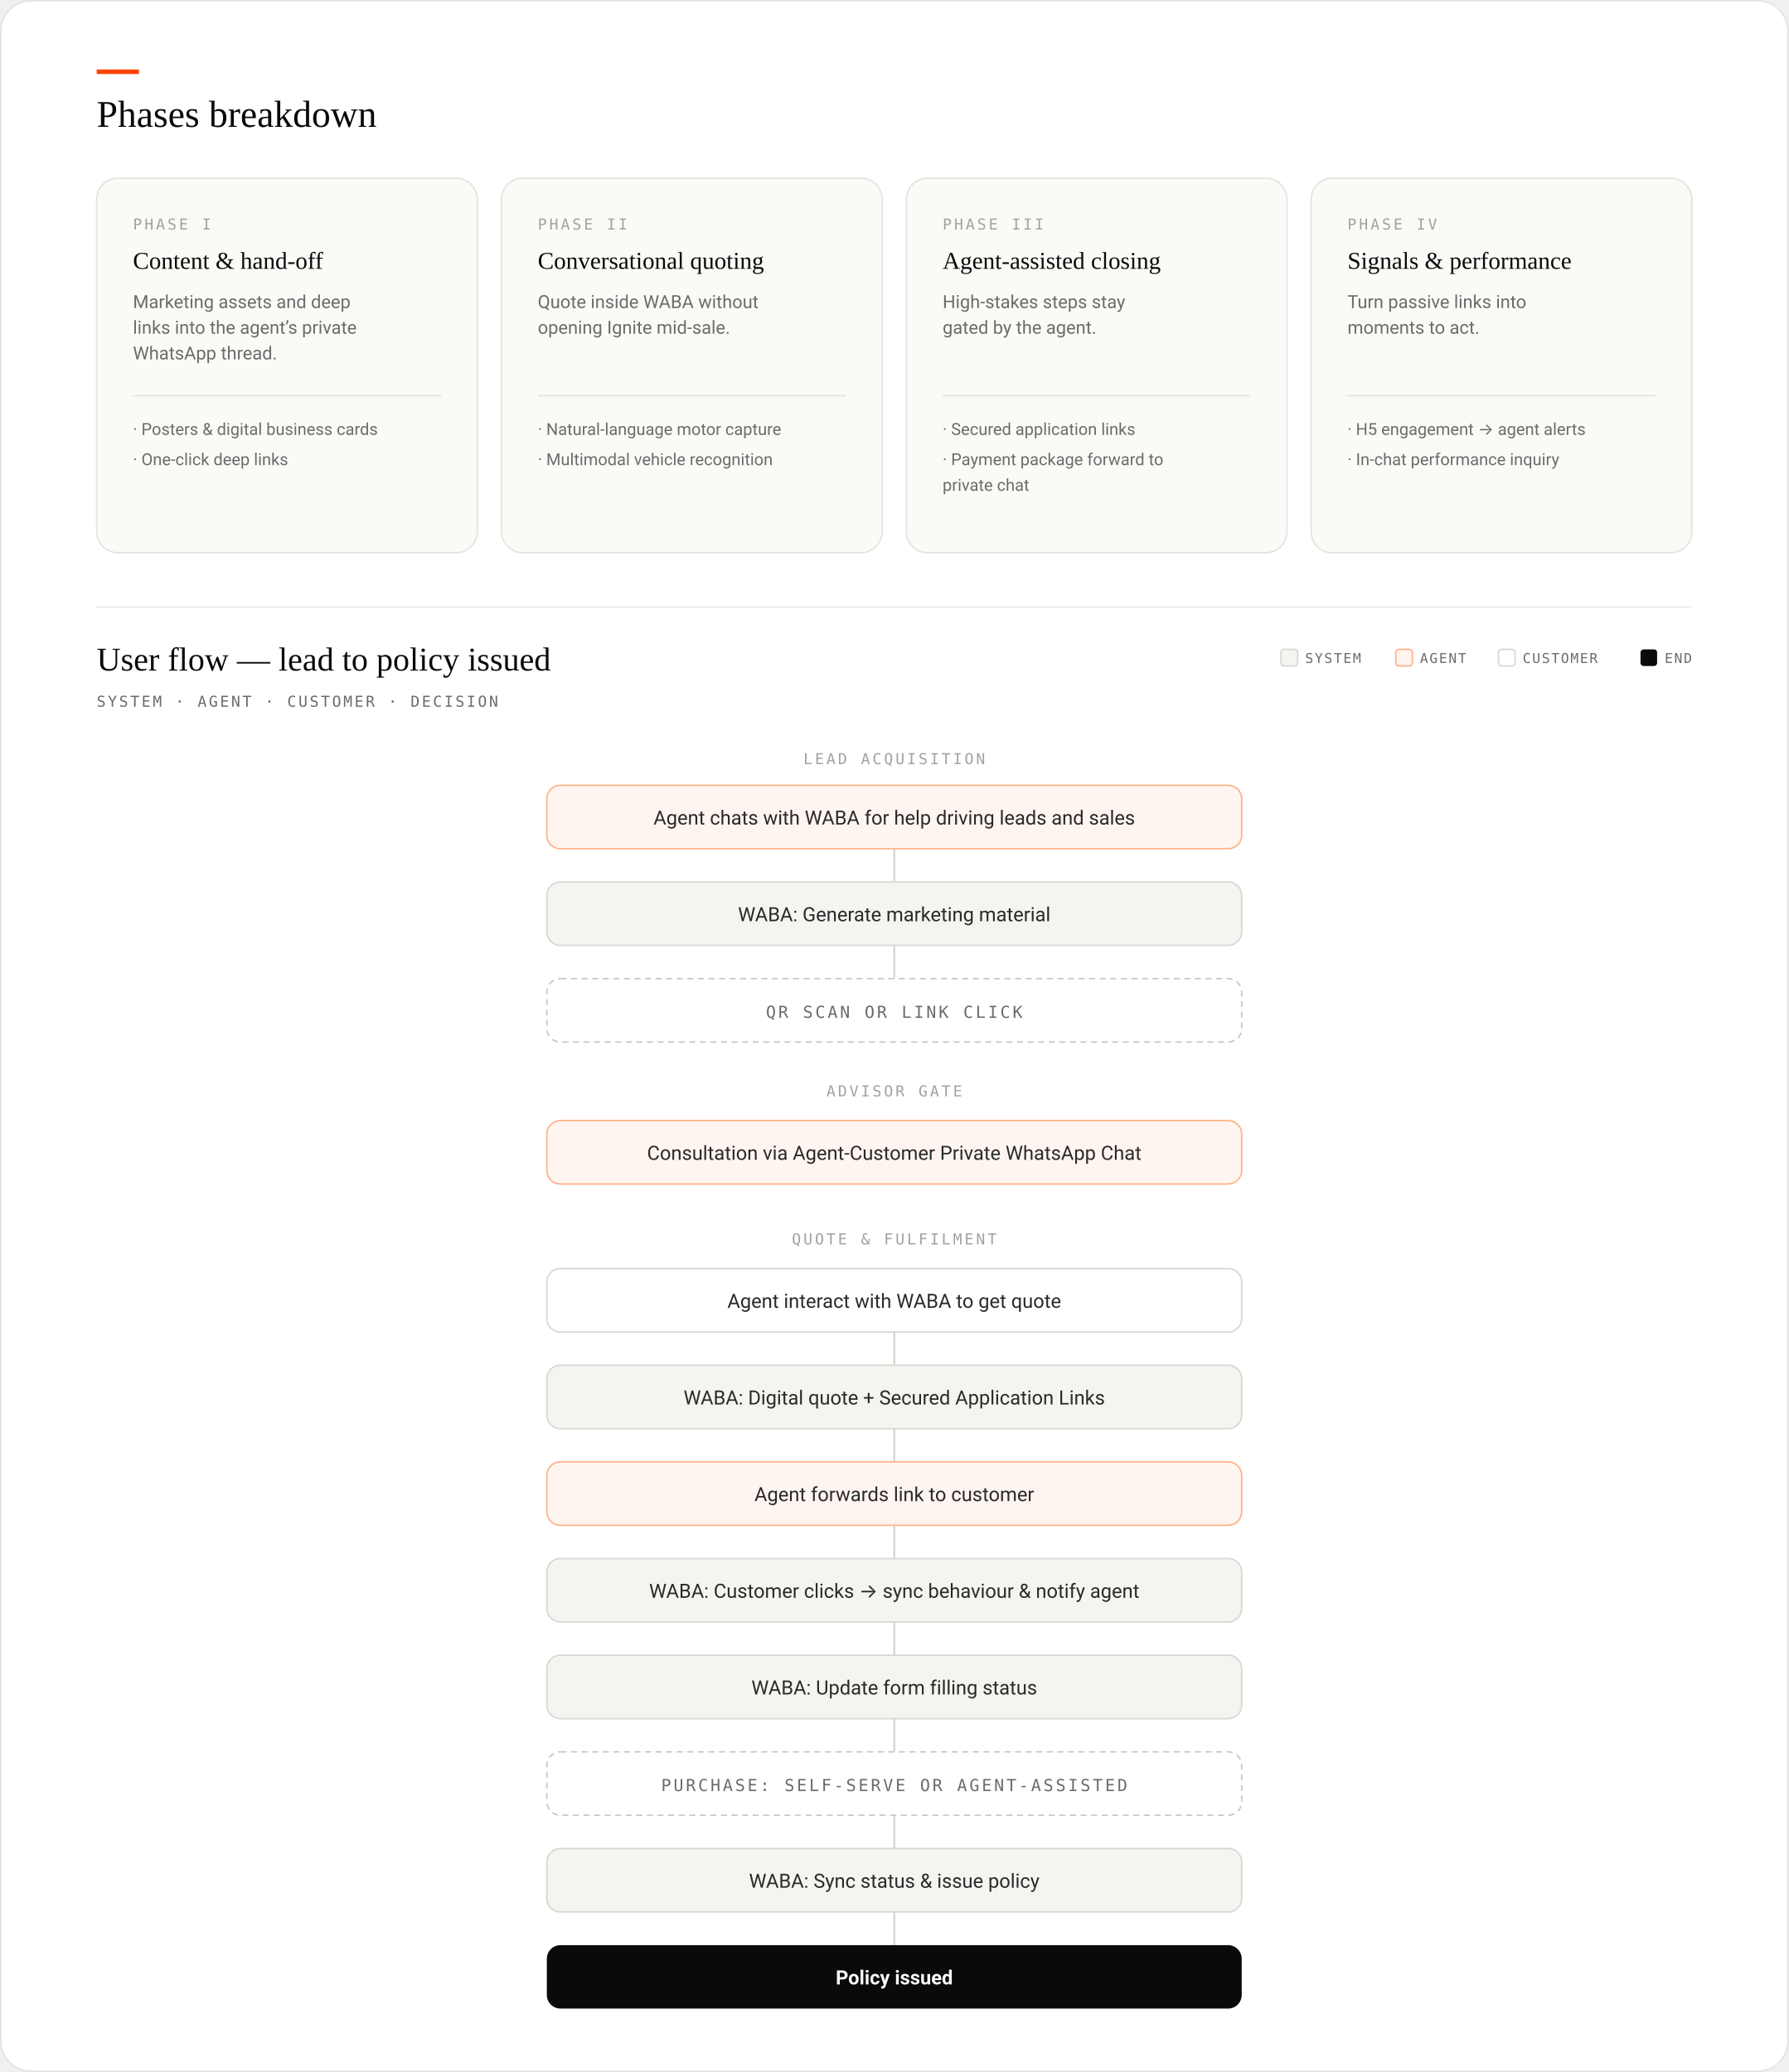
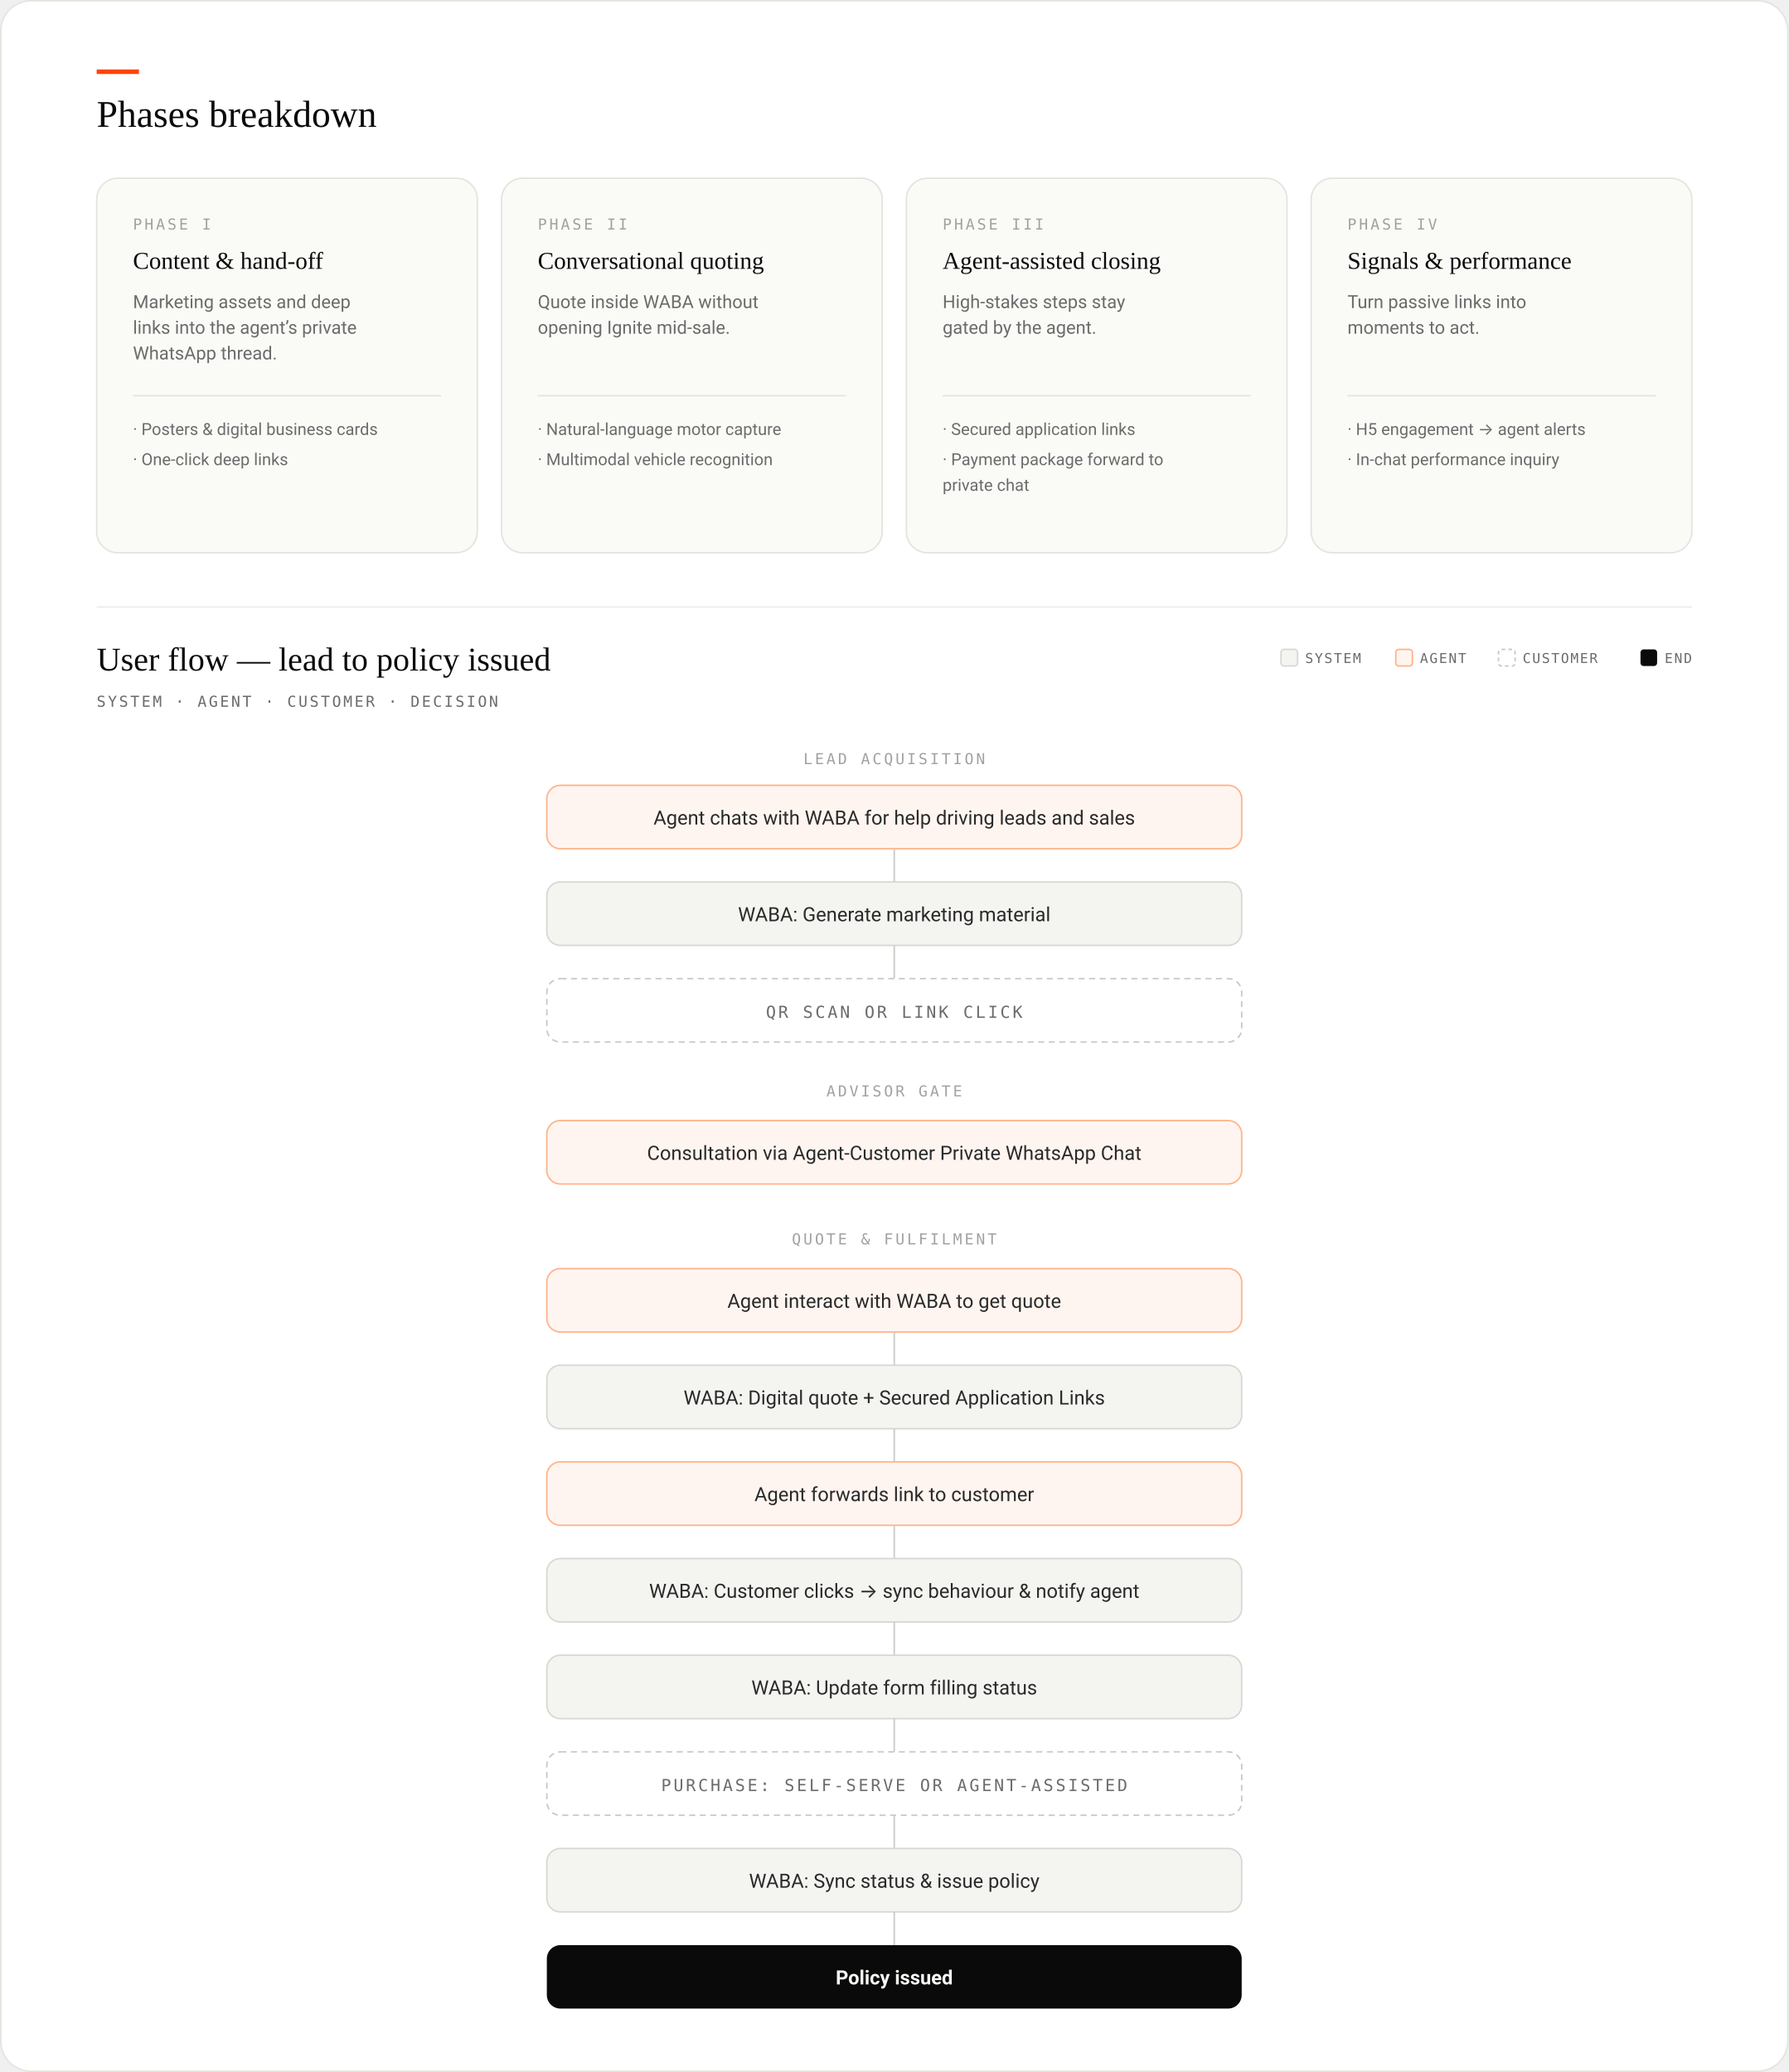
<svg xmlns="http://www.w3.org/2000/svg" viewBox="0 0 1184 1372" font-family="-apple-system, 'Segoe UI', Roboto, sans-serif">
  <defs>
    <style>
      .ttl{font-family:Georgia,'Times New Roman',serif;font-weight:400;fill:#0a0a0a;}
      .lbl{font-family:'SF Mono',Menlo,ui-monospace,monospace;letter-spacing:0.16em;fill:#a1a1a1;}
      .sub{font-family:'SF Mono',Menlo,ui-monospace,monospace;letter-spacing:0.14em;fill:#6b6b6b;}
      .bd{font-family:-apple-system,'Segoe UI',Roboto,sans-serif;fill:#6b6b6b;}
      .step{font-family:-apple-system,'Segoe UI',Roboto,sans-serif;fill:#2a2a2a;}
    </style>
  </defs>
  <rect x="0.5" y="0.5" width="1183" height="1371" rx="20" fill="#ffffff" stroke="#e4e4df" />
  <rect x="64" y="46" width="28" height="3" fill="#ff4500" />
  <text x="64" y="84" class="ttl" font-size="25">Phases breakdown</text>
  <rect x="64" y="118" width="252" height="248" rx="14" fill="#fafaf7" stroke="#e4e4df" />
  <text x="88" y="152" class="lbl" font-size="10">PHASE I</text>
  <text x="88" y="178" class="ttl" font-size="16">Content &amp; hand-off</text>
  <text x="88" y="204" class="bd" font-size="12">Marketing assets and deep</text>
  <text x="88" y="221" class="bd" font-size="12">links into the agent’s private</text>
  <text x="88" y="238" class="bd" font-size="12">WhatsApp thread.</text>
  <line x1="88" y1="262" x2="292" y2="262" stroke="#e4e4df" />
  <text x="88" y="288" class="bd" font-size="11" fill="#6e6e6b">· Posters &amp; digital business cards</text>
  <text x="88" y="308" class="bd" font-size="11" fill="#6e6e6b">· One-click deep links</text>
  <rect x="332" y="118" width="252" height="248" rx="14" fill="#fafaf7" stroke="#e4e4df" />
  <text x="356" y="152" class="lbl" font-size="10">PHASE II</text>
  <text x="356" y="178" class="ttl" font-size="16">Conversational quoting</text>
  <text x="356" y="204" class="bd" font-size="12">Quote inside WABA without</text>
  <text x="356" y="221" class="bd" font-size="12">opening Ignite mid-sale.</text>
  <line x1="356" y1="262" x2="560" y2="262" stroke="#e4e4df" />
  <text x="356" y="288" class="bd" font-size="11" fill="#6e6e6b">· Natural-language motor capture</text>
  <text x="356" y="308" class="bd" font-size="11" fill="#6e6e6b">· Multimodal vehicle recognition</text>
  <rect x="600" y="118" width="252" height="248" rx="14" fill="#fafaf7" stroke="#e4e4df" />
  <text x="624" y="152" class="lbl" font-size="10">PHASE III</text>
  <text x="624" y="178" class="ttl" font-size="16">Agent-assisted closing</text>
  <text x="624" y="204" class="bd" font-size="12">High-stakes steps stay</text>
  <text x="624" y="221" class="bd" font-size="12">gated by the agent.</text>
  <line x1="624" y1="262" x2="828" y2="262" stroke="#e4e4df" />
  <text x="624" y="288" class="bd" font-size="11" fill="#6e6e6b">· Secured application links</text>
  <text x="624" y="308" class="bd" font-size="11" fill="#6e6e6b">· Payment package forward to</text>
  <text x="624" y="325" class="bd" font-size="11" fill="#6e6e6b">  private chat</text>
  <rect x="868" y="118" width="252" height="248" rx="14" fill="#fafaf7" stroke="#e4e4df" />
  <text x="892" y="152" class="lbl" font-size="10">PHASE IV</text>
  <text x="892" y="178" class="ttl" font-size="16">Signals &amp; performance</text>
  <text x="892" y="204" class="bd" font-size="12">Turn passive links into</text>
  <text x="892" y="221" class="bd" font-size="12">moments to act.</text>
  <line x1="892" y1="262" x2="1096" y2="262" stroke="#e4e4df" />
  <text x="892" y="288" class="bd" font-size="11" fill="#6e6e6b">· H5 engagement → agent alerts</text>
  <text x="892" y="308" class="bd" font-size="11" fill="#6e6e6b">· In-chat performance inquiry</text>
  <line x1="64" y1="402" x2="1120" y2="402" stroke="#ececea" />
  <text x="64" y="444" class="ttl" font-size="22">User flow — lead to policy issued</text>
  <text x="64" y="468" class="sub" font-size="10">SYSTEM · AGENT · CUSTOMER · DECISION</text>
  <g font-size="9" font-family="'SF Mono',Menlo,monospace" letter-spacing="0.1em">
    <rect x="848" y="430" width="11" height="11" rx="2" fill="#f4f4f1" stroke="#d8d8d3" />
    <text x="864" y="439" fill="#6b6b6b">SYSTEM</text>
    <rect x="924" y="430" width="11" height="11" rx="2" fill="#fff5f0" stroke="#ffb38a" />
    <text x="940" y="439" fill="#6b6b6b">AGENT</text>
-     <rect x="992" y="430" width="11" height="11" rx="2" fill="#ffffff" stroke="#d8d8d3" />
+     <rect x="992" y="430" width="11" height="11" rx="2" fill="#ffffff" stroke="#c8c8c3" stroke-dasharray="2.5 2" />
    <text x="1008" y="439" fill="#6b6b6b">CUSTOMER</text>
    <rect x="1086" y="430" width="11" height="11" rx="2" fill="#0a0a0a" />
    <text x="1102" y="439" fill="#6b6b6b">END</text>
  </g>
  <text x="592" y="506" text-anchor="middle" class="lbl" font-size="10">LEAD ACQUISITION</text>
  <rect x="362" y="520" width="460" height="42" rx="9" fill="#fff5f0" stroke="#ffb38a" />
  <text x="592" y="546" text-anchor="middle" class="step" font-size="13">Agent chats with WABA for help driving leads and sales</text>
  <line x1="592" y1="562" x2="592" y2="584" stroke="#cbcbc6" />
  <rect x="362" y="584" width="460" height="42" rx="9" fill="#f4f4f1" stroke="#d8d8d3" />
  <text x="592" y="610" text-anchor="middle" class="step" font-size="13">WABA: Generate marketing material</text>
  <line x1="592" y1="626" x2="592" y2="648" stroke="#cbcbc6" />
  <rect x="362" y="648" width="460" height="42" rx="9" fill="#ffffff" stroke="#c8c8c3" stroke-dasharray="4 3" />
  <text x="592" y="674" text-anchor="middle" class="sub" font-size="11">QR SCAN OR LINK CLICK</text>
  <text x="592" y="726" text-anchor="middle" class="lbl" font-size="10">ADVISOR GATE</text>
  <rect x="362" y="742" width="460" height="42" rx="9" fill="#fff5f0" stroke="#ffb38a" />
  <text x="592" y="768" text-anchor="middle" class="step" font-size="13">Consultation via Agent-Customer Private WhatsApp Chat</text>
  <text x="592" y="824" text-anchor="middle" class="lbl" font-size="10">QUOTE &amp; FULFILMENT</text>
-   <rect x="362" y="840" width="460" height="42" rx="9" fill="#ffffff" stroke="#d8d8d3" />
-   <text x="592" y="866" text-anchor="middle" class="step" font-size="13" fill="#4a4a48">Agent interact with WABA to get quote</text>
+   <rect x="362" y="840" width="460" height="42" rx="9" fill="#fff5f0" stroke="#ffb38a" />
+   <text x="592" y="866" text-anchor="middle" class="step" font-size="13">Agent interact with WABA to get quote</text>
  <line x1="592" y1="882" x2="592" y2="904" stroke="#cbcbc6" />
  <rect x="362" y="904" width="460" height="42" rx="9" fill="#f4f4f1" stroke="#d8d8d3" />
  <text x="592" y="930" text-anchor="middle" class="step" font-size="13">WABA: Digital quote + Secured Application Links</text>
  <line x1="592" y1="946" x2="592" y2="968" stroke="#cbcbc6" />
  <rect x="362" y="968" width="460" height="42" rx="9" fill="#fff5f0" stroke="#ffb38a" />
  <text x="592" y="994" text-anchor="middle" class="step" font-size="13">Agent forwards link to customer</text>
  <line x1="592" y1="1010" x2="592" y2="1032" stroke="#cbcbc6" />
  <rect x="362" y="1032" width="460" height="42" rx="9" fill="#f4f4f1" stroke="#d8d8d3" />
  <text x="592" y="1058" text-anchor="middle" class="step" font-size="13">WABA: Customer clicks → sync behaviour &amp; notify agent</text>
  <line x1="592" y1="1074" x2="592" y2="1096" stroke="#cbcbc6" />
  <rect x="362" y="1096" width="460" height="42" rx="9" fill="#f4f4f1" stroke="#d8d8d3" />
  <text x="592" y="1122" text-anchor="middle" class="step" font-size="13">WABA: Update form filling status</text>
  <line x1="592" y1="1138" x2="592" y2="1160" stroke="#cbcbc6" />
  <rect x="362" y="1160" width="460" height="42" rx="9" fill="#ffffff" stroke="#c8c8c3" stroke-dasharray="4 3" />
  <text x="592" y="1186" text-anchor="middle" class="sub" font-size="11">PURCHASE: SELF-SERVE OR AGENT-ASSISTED</text>
  <line x1="592" y1="1202" x2="592" y2="1224" stroke="#cbcbc6" />
  <rect x="362" y="1224" width="460" height="42" rx="9" fill="#f4f4f1" stroke="#d8d8d3" />
  <text x="592" y="1250" text-anchor="middle" class="step" font-size="13">WABA: Sync status &amp; issue policy</text>
  <line x1="592" y1="1266" x2="592" y2="1288" stroke="#cbcbc6" />
  <rect x="362" y="1288" width="460" height="42" rx="9" fill="#0a0a0a" />
  <text x="592" y="1314" text-anchor="middle" class="step" font-size="13" font-weight="600" style="fill:#fafaf7">Policy issued</text>
</svg>
